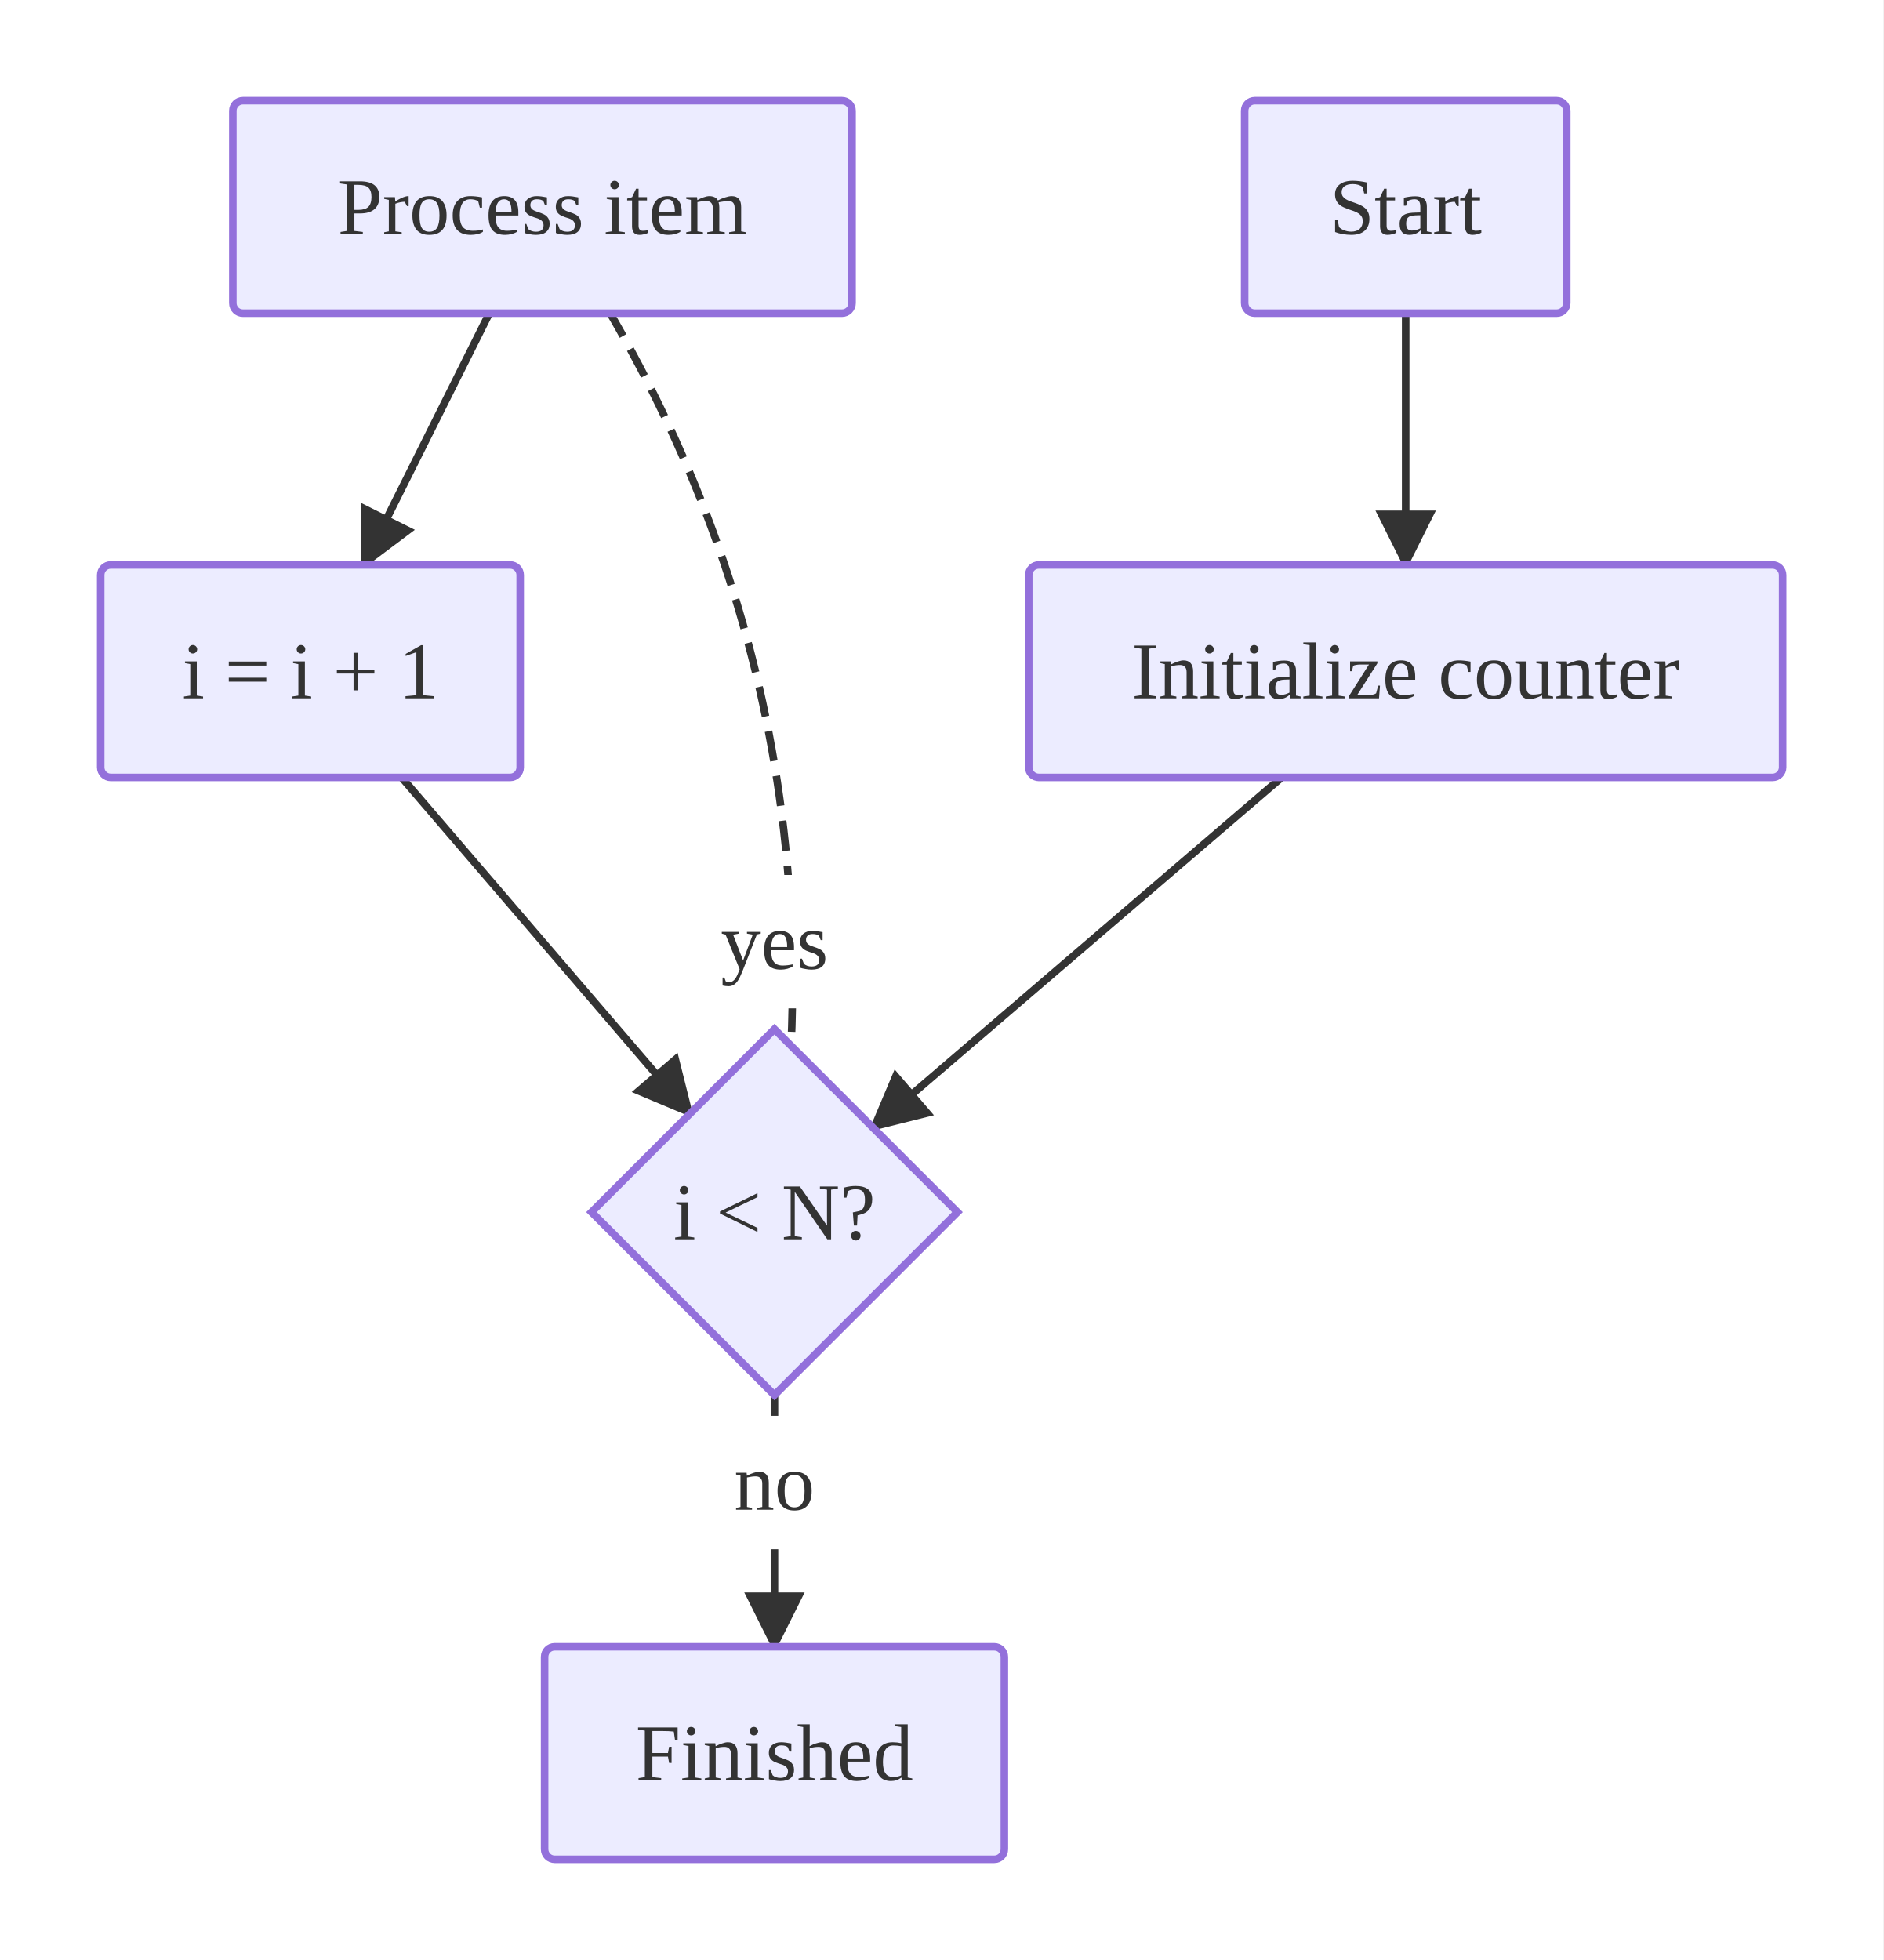
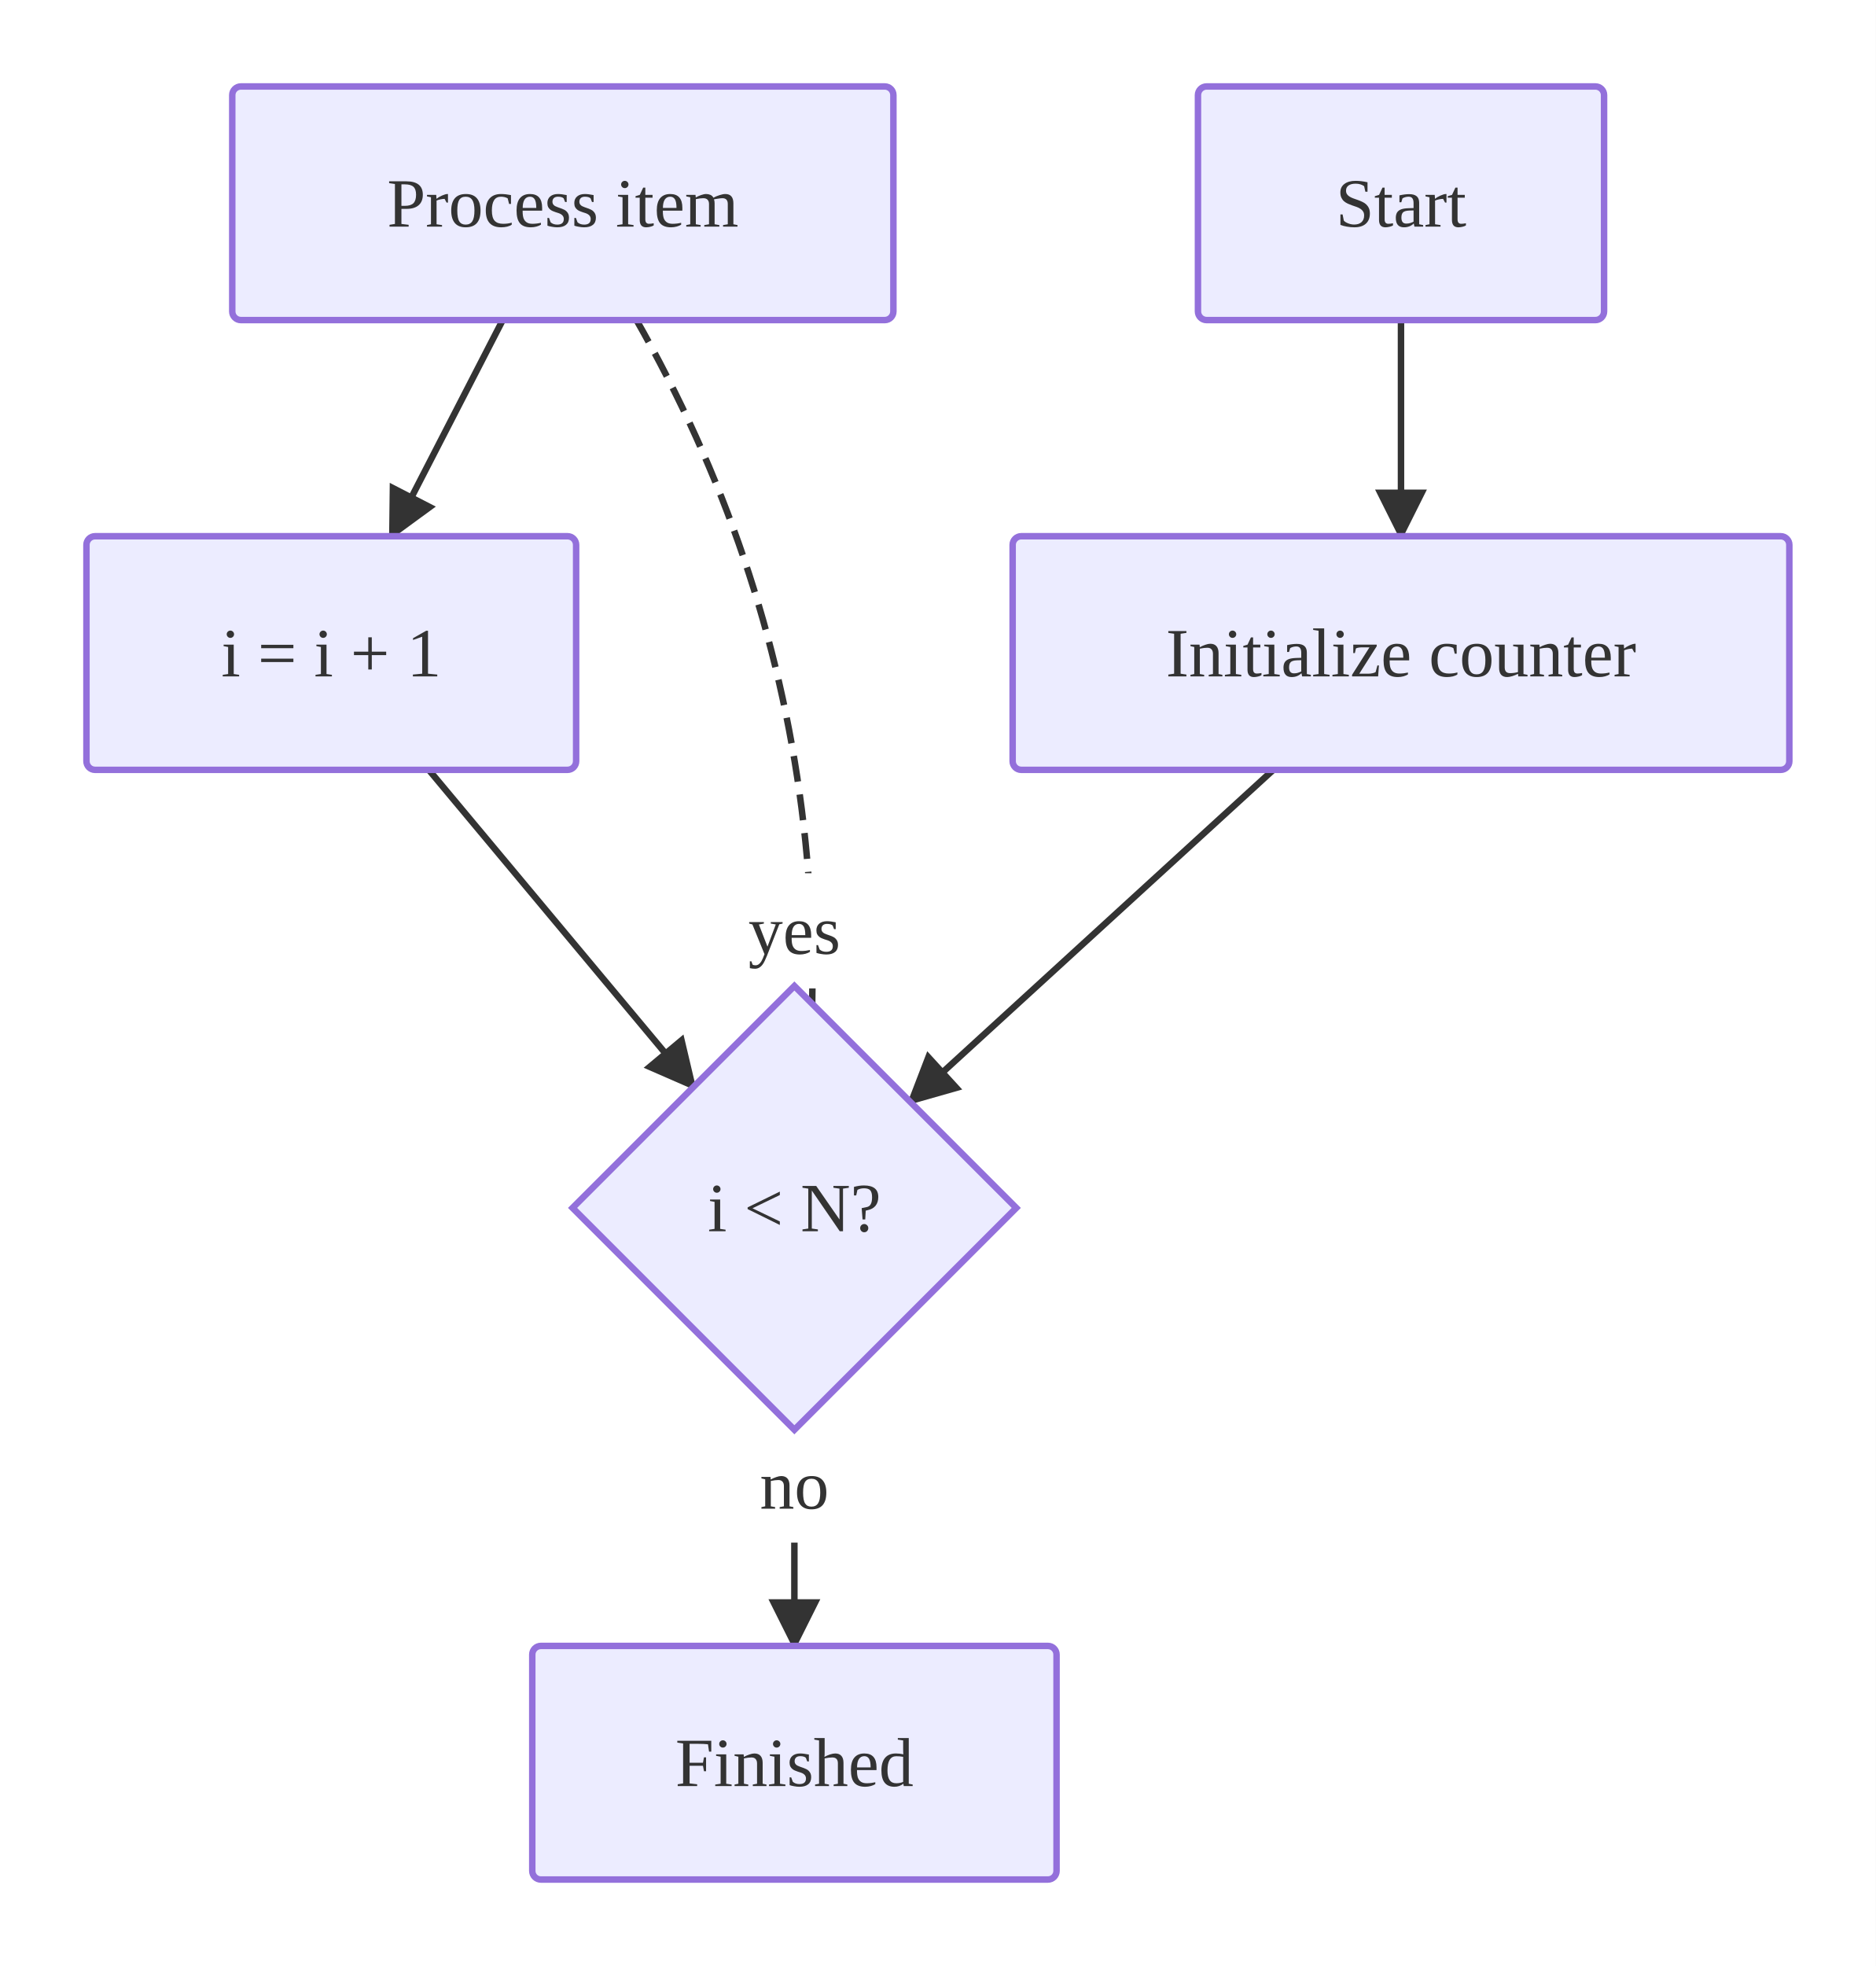
- <svg xmlns="http://www.w3.org/2000/svg" viewBox="0 0 374.03 389.27">
+ <svg xmlns="http://www.w3.org/2000/svg" viewBox="0 0 434.03 454.82">
  <defs>
    <marker id="arrow-arrow-solid" viewBox="0 0 10 10" refX="9.00" refY="5.00" markerWidth="8.00" markerHeight="8.00" orient="auto">
      <polygon points="0,0 10,5 0,10" style="fill:#333" />
    </marker>
  </defs>
-   <rect x="0.00" y="0.00" width="374.03" height="389.27" style="fill:#fff;stroke:none" />
-   <line x1="97.19" y1="62.20" x2="72.20" y2="112.20" style="stroke:#333;stroke-width:1.5;fill:none" marker-end="url(#arrow-arrow-solid)" />
-   <path d="M153.81,240.74 Q170.70,131.70 107.73,41.10" style="stroke:#333;stroke-width:1.5;fill:none;stroke-dasharray:6,3" marker-end="url(#arrow-arrow-solid)" />
-   <rect x="137.36" y="173.77" width="32.91" height="26.50" rx="3.00" ry="3.00" style="fill:#fff;stroke:none" />
-   <text x="153.81" y="187.02" text-anchor="middle" dominant-baseline="central" font-size="16.00" style="fill:#333;font-size:16.00px">yes</text>
-   <line x1="153.81" y1="277.07" x2="153.81" y2="327.07" style="stroke:#333;stroke-width:1.5;fill:none" marker-end="url(#arrow-arrow-solid)" />
-   <rect x="140.91" y="281.20" width="25.81" height="26.50" rx="3.00" ry="3.00" style="fill:#fff;stroke:none" />
-   <text x="153.81" y="294.45" text-anchor="middle" dominant-baseline="central" font-size="16.00" style="fill:#333;font-size:16.00px">no</text>
-   <line x1="254.55" y1="154.40" x2="173.38" y2="223.97" style="stroke:#333;stroke-width:1.5;fill:none" marker-end="url(#arrow-arrow-solid)" />
-   <line x1="279.17" y1="62.20" x2="279.17" y2="112.20" style="stroke:#333;stroke-width:1.5;fill:none" marker-end="url(#arrow-arrow-solid)" />
-   <line x1="79.76" y1="154.40" x2="137.04" y2="221.18" style="stroke:#333;stroke-width:1.5;fill:none" marker-end="url(#arrow-arrow-solid)" />
-   <rect x="247.19" y="20.00" width="63.97" height="42.20" rx="2.00" ry="2.00" style="fill:#ECECFF;stroke:#9370DB;stroke-width:1.50" />
-   <text x="279.17" y="41.10" text-anchor="middle" dominant-baseline="central" font-size="16.00" style="fill:#333;font-size:16.00px">Start</text>
-   <rect x="204.31" y="112.20" width="149.72" height="42.20" rx="2.00" ry="2.00" style="fill:#ECECFF;stroke:#9370DB;stroke-width:1.50" />
-   <text x="279.17" y="133.30" text-anchor="middle" dominant-baseline="central" font-size="16.00" style="fill:#333;font-size:16.00px">Initialize counter</text>
-   <polygon points="153.81,204.40 190.15,240.74 153.81,277.07 117.48,240.74" style="fill:#ECECFF;stroke:#9370DB;stroke-width:1.50" />
-   <text x="153.81" y="240.74" text-anchor="middle" dominant-baseline="central" font-size="16.00" style="fill:#333;font-size:16.00px">i &lt; N?</text>
-   <rect x="46.24" y="20.00" width="122.98" height="42.20" rx="2.00" ry="2.00" style="fill:#ECECFF;stroke:#9370DB;stroke-width:1.50" />
-   <text x="107.73" y="41.10" text-anchor="middle" dominant-baseline="central" font-size="16.00" style="fill:#333;font-size:16.00px">Process item</text>
-   <rect x="108.16" y="327.07" width="91.31" height="42.20" rx="2.00" ry="2.00" style="fill:#ECECFF;stroke:#9370DB;stroke-width:1.50" />
-   <text x="153.81" y="348.17" text-anchor="middle" dominant-baseline="central" font-size="16.00" style="fill:#333;font-size:16.00px">Finished</text>
-   <rect x="20.00" y="112.20" width="83.31" height="42.20" rx="2.00" ry="2.00" style="fill:#ECECFF;stroke:#9370DB;stroke-width:1.50" />
-   <text x="61.66" y="133.30" text-anchor="middle" dominant-baseline="central" font-size="16.00" style="fill:#333;font-size:16.00px">i = i + 1</text>
+   <rect x="0.00" y="0.00" width="434.03" height="454.82" style="fill:#fff;stroke:none" />
+   <line x1="116.32" y1="74.05" x2="90.57" y2="124.05" style="stroke:#333;stroke-width:1.5;fill:none" marker-end="url(#arrow-arrow-solid)" />
+   <path d="M183.81,279.44 Q203.51,152.51 130.23,47.03" style="stroke:#333;stroke-width:1.5;fill:none;stroke-dasharray:6,3" marker-end="url(#arrow-arrow-solid)" />
+   <rect x="167.36" y="202.01" width="32.91" height="26.50" rx="3.00" ry="3.00" style="fill:#fff;stroke:none" />
+   <text x="183.81" y="215.26" text-anchor="middle" dominant-baseline="central" font-size="16.00" style="fill:#333;font-size:16.00px">yes</text>
+   <line x1="183.81" y1="330.77" x2="183.81" y2="380.77" style="stroke:#333;stroke-width:1.5;fill:none" marker-end="url(#arrow-arrow-solid)" />
+   <rect x="170.91" y="330.37" width="25.81" height="26.50" rx="3.00" ry="3.00" style="fill:#fff;stroke:none" />
+   <text x="183.81" y="343.62" text-anchor="middle" dominant-baseline="central" font-size="16.00" style="fill:#333;font-size:16.00px">no</text>
+   <line x1="294.62" y1="178.10" x2="210.63" y2="254.91" style="stroke:#333;stroke-width:1.5;fill:none" marker-end="url(#arrow-arrow-solid)" />
+   <line x1="324.17" y1="74.05" x2="324.17" y2="124.05" style="stroke:#333;stroke-width:1.5;fill:none" marker-end="url(#arrow-arrow-solid)" />
+   <line x1="99.22" y1="178.10" x2="160.46" y2="251.46" style="stroke:#333;stroke-width:1.5;fill:none" marker-end="url(#arrow-arrow-solid)" />
+   <rect x="277.19" y="20.00" width="93.97" height="54.05" rx="2.00" ry="2.00" style="fill:#ECECFF;stroke:#9370DB;stroke-width:1.50" />
+   <text x="324.17" y="47.03" text-anchor="middle" dominant-baseline="central" font-size="16.00" style="fill:#333;font-size:16.00px">Start</text>
+   <rect x="234.31" y="124.05" width="179.72" height="54.05" rx="2.00" ry="2.00" style="fill:#ECECFF;stroke:#9370DB;stroke-width:1.50" />
+   <text x="324.17" y="151.08" text-anchor="middle" dominant-baseline="central" font-size="16.00" style="fill:#333;font-size:16.00px">Initialize counter</text>
+   <polygon points="183.81,228.10 235.15,279.44 183.81,330.77 132.48,279.44" style="fill:#ECECFF;stroke:#9370DB;stroke-width:1.50" />
+   <text x="183.81" y="279.44" text-anchor="middle" dominant-baseline="central" font-size="16.00" style="fill:#333;font-size:16.00px">i &lt; N?</text>
+   <rect x="53.74" y="20.00" width="152.98" height="54.05" rx="2.00" ry="2.00" style="fill:#ECECFF;stroke:#9370DB;stroke-width:1.50" />
+   <text x="130.23" y="47.03" text-anchor="middle" dominant-baseline="central" font-size="16.00" style="fill:#333;font-size:16.00px">Process item</text>
+   <rect x="123.16" y="380.77" width="121.31" height="54.05" rx="2.00" ry="2.00" style="fill:#ECECFF;stroke:#9370DB;stroke-width:1.50" />
+   <text x="183.81" y="407.80" text-anchor="middle" dominant-baseline="central" font-size="16.00" style="fill:#333;font-size:16.00px">Finished</text>
+   <rect x="20.00" y="124.05" width="113.31" height="54.05" rx="2.00" ry="2.00" style="fill:#ECECFF;stroke:#9370DB;stroke-width:1.50" />
+   <text x="76.66" y="151.08" text-anchor="middle" dominant-baseline="central" font-size="16.00" style="fill:#333;font-size:16.00px">i = i + 1</text>
</svg>
